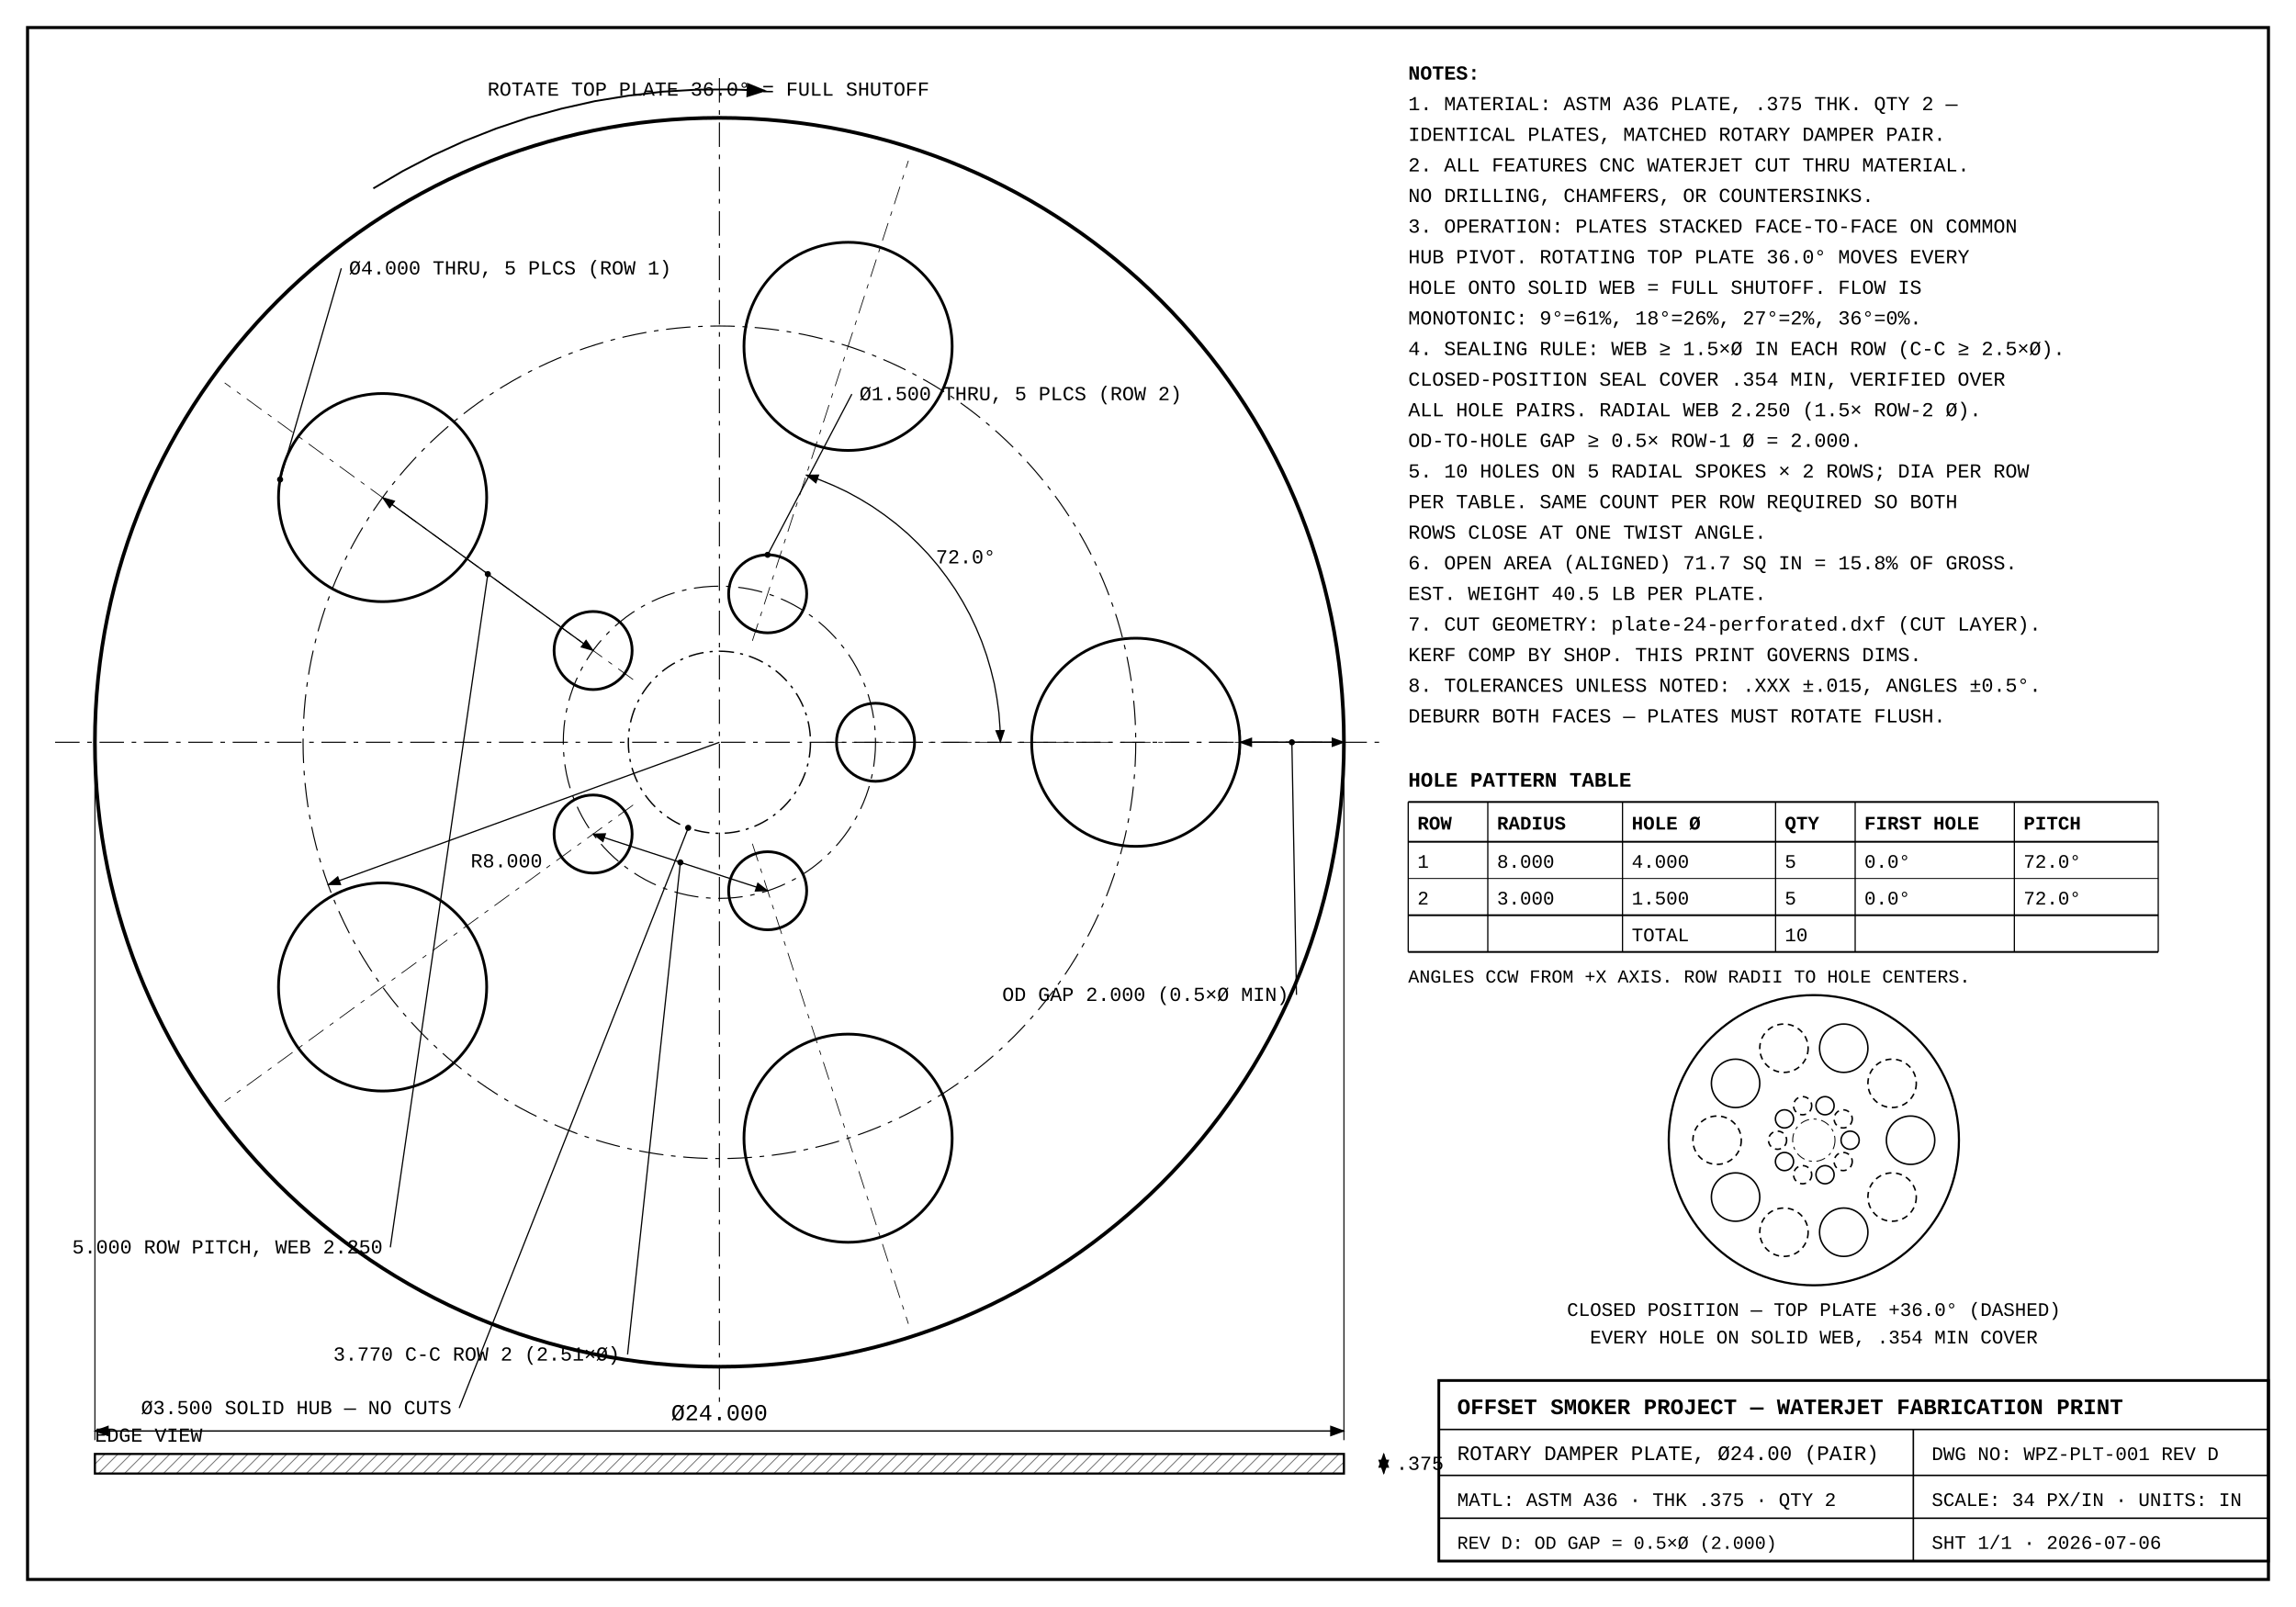
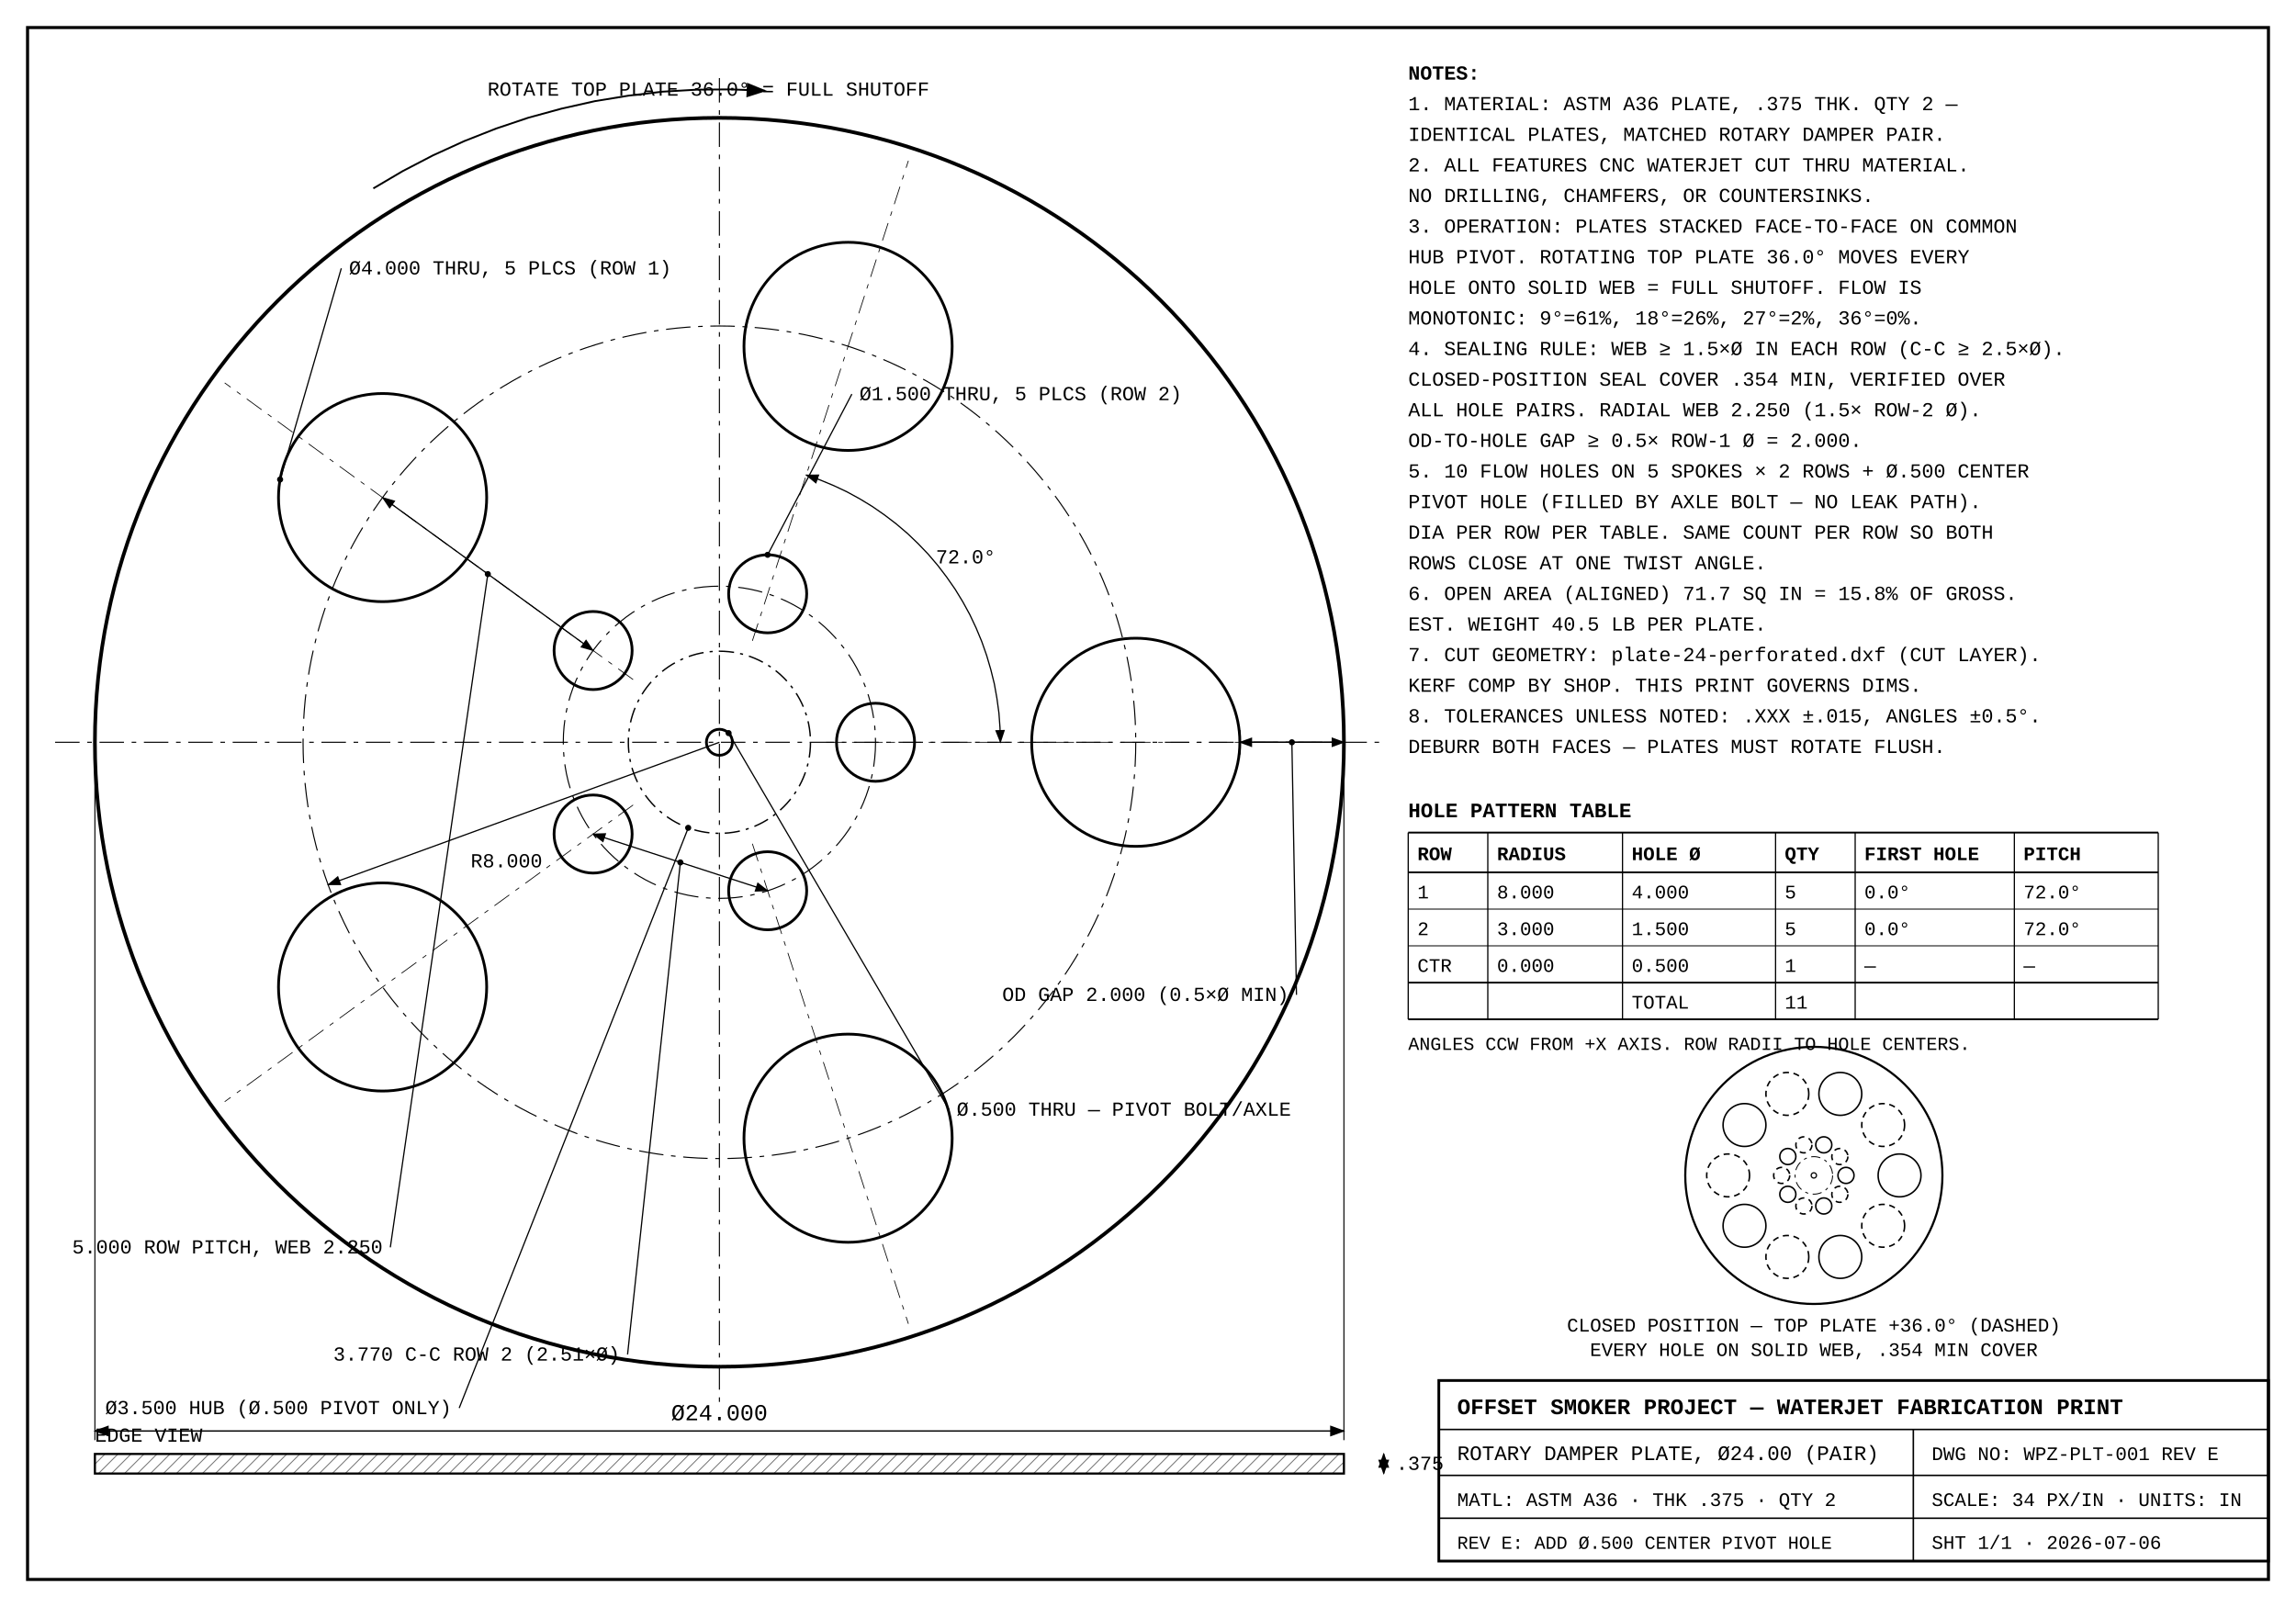
<svg xmlns="http://www.w3.org/2000/svg" width="1500" height="1050" viewBox="0 0 1500 1050">
  <rect x="0" y="0" width="1500" height="1050" fill="#ffffff" />
  <rect x="18" y="18" width="1464" height="1014" fill="none" stroke="#000000" stroke-width="2" />
  <defs>
    <marker id="ae" markerWidth="11" markerHeight="8" refX="10" refY="4" orient="auto">
      <path d="M0,0 L11,4 L0,8 Z" fill="#000000" />
    </marker>
    <marker id="as" markerWidth="11" markerHeight="8" refX="1" refY="4" orient="auto">
      <path d="M11,0 L0,4 L11,8 Z" fill="#000000" />
    </marker>
    <pattern id="ht" width="6" height="6" patternTransform="rotate(45)" patternUnits="userSpaceOnUse">
      <line x1="0" y1="0" x2="0" y2="6" stroke="#000000" stroke-width="0.6" />
    </pattern>
  </defs>
  <circle cx="470.00" cy="485.00" r="408.00" stroke="#000000" stroke-width="2.4" fill="none" />
  <line x1="36.00" y1="485.00" x2="904.00" y2="485.00" stroke="#000000" stroke-width="0.7" stroke-dasharray="16 5 3 5" />
  <line x1="470.00" y1="51.00" x2="470.00" y2="919.00" stroke="#000000" stroke-width="0.7" stroke-dasharray="16 5 3 5" />
  <circle cx="470.00" cy="485.00" r="59.50" stroke="#000000" stroke-width="0.9" fill="none" stroke-dasharray="10 4 2 4" />
  <line x1="539.70" y1="485.00" x2="869.50" y2="485.00" stroke="#000000" stroke-width="0.5" stroke-dasharray="12 5 3 5" />
  <line x1="491.54" y1="418.71" x2="593.45" y2="105.05" stroke="#000000" stroke-width="0.5" stroke-dasharray="12 5 3 5" />
  <line x1="413.61" y1="444.03" x2="146.80" y2="250.18" stroke="#000000" stroke-width="0.5" stroke-dasharray="12 5 3 5" />
  <line x1="413.61" y1="525.97" x2="146.80" y2="719.82" stroke="#000000" stroke-width="0.5" stroke-dasharray="12 5 3 5" />
  <line x1="491.54" y1="551.29" x2="593.45" y2="864.95" stroke="#000000" stroke-width="0.5" stroke-dasharray="12 5 3 5" />
  <circle cx="470.00" cy="485.00" r="272.00" stroke="#000000" stroke-width="0.7" fill="none" stroke-dasharray="16 5 3 5" />
  <circle cx="742.00" cy="485.00" r="68.00" stroke="#000000" stroke-width="1.8" fill="none" />
  <circle cx="554.05" cy="226.31" r="68.00" stroke="#000000" stroke-width="1.8" fill="none" />
  <circle cx="249.95" cy="325.12" r="68.00" stroke="#000000" stroke-width="1.8" fill="none" />
  <circle cx="249.95" cy="644.88" r="68.00" stroke="#000000" stroke-width="1.8" fill="none" />
  <circle cx="554.05" cy="743.69" r="68.00" stroke="#000000" stroke-width="1.8" fill="none" />
  <circle cx="470.00" cy="485.00" r="102.00" stroke="#000000" stroke-width="0.7" fill="none" stroke-dasharray="16 5 3 5" />
  <circle cx="572.00" cy="485.00" r="25.50" stroke="#000000" stroke-width="1.8" fill="none" />
  <circle cx="501.52" cy="387.99" r="25.50" stroke="#000000" stroke-width="1.8" fill="none" />
  <circle cx="387.48" cy="425.05" r="25.50" stroke="#000000" stroke-width="1.8" fill="none" />
  <circle cx="387.48" cy="544.95" r="25.50" stroke="#000000" stroke-width="1.8" fill="none" />
  <circle cx="501.52" cy="582.01" r="25.50" stroke="#000000" stroke-width="1.8" fill="none" />
  <line x1="249.95" y1="325.12" x2="387.48" y2="425.05" stroke="#000000" stroke-width="0.8" marker-start="url(#as)" marker-end="url(#ae)" />
  <line x1="318.71" y1="375.08" x2="255.00" y2="815.00" stroke="#000000" stroke-width="0.8" />
  <circle cx="318.7" cy="375.1" r="2" fill="#000000" />
  <text x="250.0" y="819.0" font-family="Consolas, 'Courier New', monospace" font-size="13" fill="#000000" text-anchor="end" font-weight="normal">5.000 ROW PITCH, WEB 2.250</text>
  <line x1="387.48" y1="544.95" x2="501.52" y2="582.01" stroke="#000000" stroke-width="0.8" marker-start="url(#as)" marker-end="url(#ae)" />
  <line x1="444.50" y1="563.48" x2="410.00" y2="885.00" stroke="#000000" stroke-width="0.8" />
  <circle cx="444.5" cy="563.5" r="2" fill="#000000" />
  <text x="405.0" y="889.0" font-family="Consolas, 'Courier New', monospace" font-size="13" fill="#000000" text-anchor="end" font-weight="normal">3.770 C-C ROW 2 (2.51×Ø)</text>
  <path d="M 653.6 485.0 L 653.3 475.4 L 652.6 465.8 L 651.3 456.3 L 649.6 446.8 L 647.3 437.5 L 644.6 428.3 L 641.4 419.2 L 637.7 410.3 L 633.6 401.6 L 629.0 393.2 L 624.0 385.0 L 618.5 377.1 L 612.7 369.5 L 606.4 362.1 L 599.8 355.2 L 592.9 348.6 L 585.5 342.3 L 577.9 336.5 L 570.0 331.0 L 561.8 326.0 L 553.4 321.4 L 544.7 317.3 L 535.8 313.6 L 526.7 310.4" stroke="#000000" stroke-width="0.8" fill="none" marker-start="url(#as)" marker-end="url(#ae)" />
  <text x="630.9" y="368.1" font-family="Consolas, 'Courier New', monospace" font-size="13" fill="#000000" text-anchor="middle" font-weight="normal">72.0°</text>
  <line x1="182.98" y1="313.31" x2="222.98" y2="175.31" stroke="#000000" stroke-width="0.8" />
  <circle cx="183.0" cy="313.3" r="2" fill="#000000" />
  <text x="228.0" y="179.3" font-family="Consolas, 'Courier New', monospace" font-size="13" fill="#000000" text-anchor="start" font-weight="normal">Ø4.000 THRU, 5 PLCS (ROW 1)</text>
  <line x1="501.52" y1="362.49" x2="556.52" y2="257.49" stroke="#000000" stroke-width="0.8" />
  <circle cx="501.5" cy="362.5" r="2" fill="#000000" />
  <text x="561.5" y="261.5" font-family="Consolas, 'Courier New', monospace" font-size="13" fill="#000000" text-anchor="start" font-weight="normal">Ø1.500 THRU, 5 PLCS (ROW 2)</text>
  <line x1="810.00" y1="485.00" x2="878.00" y2="485.00" stroke="#000000" stroke-width="0.8" />
  <line x1="810.00" y1="477.00" x2="810.00" y2="493.00" stroke="#000000" stroke-width="0.8" />
  <line x1="878.00" y1="477.00" x2="878.00" y2="493.00" stroke="#000000" stroke-width="0.8" />
  <line x1="810.00" y1="485.00" x2="878.00" y2="485.00" stroke="#000000" stroke-width="0.8" marker-start="url(#as)" marker-end="url(#ae)" />
  <line x1="844.00" y1="485.00" x2="847.00" y2="650.00" stroke="#000000" stroke-width="0.8" />
  <circle cx="844.0" cy="485.0" r="2" fill="#000000" />
  <text x="842.0" y="654.0" font-family="Consolas, 'Courier New', monospace" font-size="13" fill="#000000" text-anchor="end" font-weight="normal">OD GAP 2.000 (0.5×Ø MIN)</text>
+   <circle cx="470.00" cy="485.00" r="8.50" stroke="#000000" stroke-width="1.8" fill="none" />
+   <line x1="476.01" y1="478.99" x2="620.00" y2="725.00" stroke="#000000" stroke-width="0.8" />
+   <circle cx="476.0" cy="479.0" r="2" fill="#000000" />
+   <text x="625.0" y="729.0" font-family="Consolas, 'Courier New', monospace" font-size="13" fill="#000000" text-anchor="start" font-weight="normal">Ø.500 THRU — PIVOT BOLT/AXLE</text>
  <line x1="449.65" y1="540.91" x2="300.00" y2="920.00" stroke="#000000" stroke-width="0.8" />
  <circle cx="449.6" cy="540.9" r="2" fill="#000000" />
-   <text x="295.0" y="924.0" font-family="Consolas, 'Courier New', monospace" font-size="13" fill="#000000" text-anchor="end" font-weight="normal">Ø3.500 SOLID HUB — NO CUTS</text>
+   <text x="295.0" y="924.0" font-family="Consolas, 'Courier New', monospace" font-size="13" fill="#000000" text-anchor="end" font-weight="normal">Ø3.500 HUB (Ø.500 PIVOT ONLY)</text>
  <line x1="470.00" y1="485.00" x2="214.40" y2="578.03" stroke="#000000" stroke-width="0.8" marker-end="url(#ae)" />
  <text x="307.5" y="566.7" font-family="Consolas, 'Courier New', monospace" font-size="13" fill="#000000" text-anchor="start" font-weight="normal">R8.000</text>
  <path d="M 243.9 123.1 L 263.1 111.8 L 282.9 101.5 L 303.3 92.2 L 324.1 84.0 L 345.2 76.9 L 366.8 71.0 L 388.6 66.1 L 410.6 62.5 L 432.8 59.9 L 455.1 58.6 L 477.4 58.4 L 499.8 59.3" stroke="#000000" stroke-width="1.2" fill="none" marker-end="url(#ae)" />
  <text x="318.5" y="62.5" font-family="Consolas, 'Courier New', monospace" font-size="13" fill="#000000" text-anchor="start" font-weight="normal">ROTATE TOP PLATE 36.0° = FULL SHUTOFF</text>
  <line x1="62.00" y1="485.00" x2="62.00" y2="941.00" stroke="#000000" stroke-width="0.7" />
  <line x1="878.00" y1="485.00" x2="878.00" y2="941.00" stroke="#000000" stroke-width="0.7" />
  <line x1="62.00" y1="935.00" x2="878.00" y2="935.00" stroke="#000000" stroke-width="0.9" marker-start="url(#as)" marker-end="url(#ae)" />
  <text x="470.0" y="928.0" font-family="Consolas, 'Courier New', monospace" font-size="15" fill="#000000" text-anchor="middle" font-weight="normal">Ø24.000</text>
  <rect x="62.0" y="950" width="816.0" height="12.8" fill="url(#ht)" stroke="#000000" stroke-width="1.4" />
  <text x="62.0" y="942.0" font-family="Consolas, 'Courier New', monospace" font-size="13" fill="#000000" text-anchor="start" font-weight="normal">EDGE VIEW</text>
  <line x1="904.00" y1="950.00" x2="904.00" y2="962.75" stroke="#000000" stroke-width="0.9" marker-start="url(#as)" marker-end="url(#ae)" />
  <text x="912.0" y="960.4" font-family="Consolas, 'Courier New', monospace" font-size="13" fill="#000000" text-anchor="start" font-weight="normal">.375</text>
  <text x="920.0" y="52.0" font-family="Consolas, 'Courier New', monospace" font-size="13" fill="#000000" text-anchor="start" font-weight="bold">NOTES:</text>
  <text x="920.0" y="72.0" font-family="Consolas, 'Courier New', monospace" font-size="13" fill="#000000" text-anchor="start" font-weight="normal">1. MATERIAL: ASTM A36 PLATE, .375 THK. QTY 2 —</text>
  <text x="920.0" y="92.0" font-family="Consolas, 'Courier New', monospace" font-size="13" fill="#000000" text-anchor="start" font-weight="normal">   IDENTICAL PLATES, MATCHED ROTARY DAMPER PAIR.</text>
  <text x="920.0" y="112.0" font-family="Consolas, 'Courier New', monospace" font-size="13" fill="#000000" text-anchor="start" font-weight="normal">2. ALL FEATURES CNC WATERJET CUT THRU MATERIAL.</text>
  <text x="920.0" y="132.0" font-family="Consolas, 'Courier New', monospace" font-size="13" fill="#000000" text-anchor="start" font-weight="normal">   NO DRILLING, CHAMFERS, OR COUNTERSINKS.</text>
  <text x="920.0" y="152.0" font-family="Consolas, 'Courier New', monospace" font-size="13" fill="#000000" text-anchor="start" font-weight="normal">3. OPERATION: PLATES STACKED FACE-TO-FACE ON COMMON</text>
  <text x="920.0" y="172.0" font-family="Consolas, 'Courier New', monospace" font-size="13" fill="#000000" text-anchor="start" font-weight="normal">   HUB PIVOT. ROTATING TOP PLATE 36.0° MOVES EVERY</text>
  <text x="920.0" y="192.0" font-family="Consolas, 'Courier New', monospace" font-size="13" fill="#000000" text-anchor="start" font-weight="normal">   HOLE ONTO SOLID WEB = FULL SHUTOFF. FLOW IS</text>
  <text x="920.0" y="212.0" font-family="Consolas, 'Courier New', monospace" font-size="13" fill="#000000" text-anchor="start" font-weight="normal">   MONOTONIC: 9°=61%, 18°=26%, 27°=2%, 36°=0%.</text>
  <text x="920.0" y="232.0" font-family="Consolas, 'Courier New', monospace" font-size="13" fill="#000000" text-anchor="start" font-weight="normal">4. SEALING RULE: WEB ≥ 1.5×Ø IN EACH ROW (C-C ≥ 2.5×Ø).</text>
  <text x="920.0" y="252.0" font-family="Consolas, 'Courier New', monospace" font-size="13" fill="#000000" text-anchor="start" font-weight="normal">   CLOSED-POSITION SEAL COVER .354 MIN, VERIFIED OVER</text>
  <text x="920.0" y="272.0" font-family="Consolas, 'Courier New', monospace" font-size="13" fill="#000000" text-anchor="start" font-weight="normal">   ALL HOLE PAIRS. RADIAL WEB 2.250 (1.5× ROW-2 Ø).</text>
  <text x="920.0" y="292.0" font-family="Consolas, 'Courier New', monospace" font-size="13" fill="#000000" text-anchor="start" font-weight="normal">   OD-TO-HOLE GAP ≥ 0.5× ROW-1 Ø = 2.000.</text>
-   <text x="920.0" y="312.0" font-family="Consolas, 'Courier New', monospace" font-size="13" fill="#000000" text-anchor="start" font-weight="normal">5. 10 HOLES ON 5 RADIAL SPOKES × 2 ROWS; DIA PER ROW</text>
-   <text x="920.0" y="332.0" font-family="Consolas, 'Courier New', monospace" font-size="13" fill="#000000" text-anchor="start" font-weight="normal">   PER TABLE. SAME COUNT PER ROW REQUIRED SO BOTH</text>
-   <text x="920.0" y="352.0" font-family="Consolas, 'Courier New', monospace" font-size="13" fill="#000000" text-anchor="start" font-weight="normal">   ROWS CLOSE AT ONE TWIST ANGLE.</text>
-   <text x="920.0" y="372.0" font-family="Consolas, 'Courier New', monospace" font-size="13" fill="#000000" text-anchor="start" font-weight="normal">6. OPEN AREA (ALIGNED) 71.7 SQ IN = 15.8% OF GROSS.</text>
-   <text x="920.0" y="392.0" font-family="Consolas, 'Courier New', monospace" font-size="13" fill="#000000" text-anchor="start" font-weight="normal">   EST. WEIGHT 40.5 LB PER PLATE.</text>
-   <text x="920.0" y="412.0" font-family="Consolas, 'Courier New', monospace" font-size="13" fill="#000000" text-anchor="start" font-weight="normal">7. CUT GEOMETRY: plate-24-perforated.dxf (CUT LAYER).</text>
-   <text x="920.0" y="432.0" font-family="Consolas, 'Courier New', monospace" font-size="13" fill="#000000" text-anchor="start" font-weight="normal">   KERF COMP BY SHOP. THIS PRINT GOVERNS DIMS.</text>
-   <text x="920.0" y="452.0" font-family="Consolas, 'Courier New', monospace" font-size="13" fill="#000000" text-anchor="start" font-weight="normal">8. TOLERANCES UNLESS NOTED: .XXX ±.015, ANGLES ±0.5°.</text>
-   <text x="920.0" y="472.0" font-family="Consolas, 'Courier New', monospace" font-size="13" fill="#000000" text-anchor="start" font-weight="normal">   DEBURR BOTH FACES — PLATES MUST ROTATE FLUSH.</text>
-   <text x="920.0" y="514.0" font-family="Consolas, 'Courier New', monospace" font-size="13.5" fill="#000000" text-anchor="start" font-weight="bold">HOLE PATTERN TABLE</text>
-   <line x1="920.00" y1="524.00" x2="1410.00" y2="524.00" stroke="#000000" stroke-width="1.2" />
-   <text x="926.0" y="542.0" font-family="Consolas, 'Courier New', monospace" font-size="12.5" fill="#000000" text-anchor="start" font-weight="bold">ROW</text>
-   <text x="978.0" y="542.0" font-family="Consolas, 'Courier New', monospace" font-size="12.5" fill="#000000" text-anchor="start" font-weight="bold">RADIUS</text>
-   <text x="1066.0" y="542.0" font-family="Consolas, 'Courier New', monospace" font-size="12.5" fill="#000000" text-anchor="start" font-weight="bold">HOLE Ø</text>
-   <text x="1166.0" y="542.0" font-family="Consolas, 'Courier New', monospace" font-size="12.5" fill="#000000" text-anchor="start" font-weight="bold">QTY</text>
-   <text x="1218.0" y="542.0" font-family="Consolas, 'Courier New', monospace" font-size="12.5" fill="#000000" text-anchor="start" font-weight="bold">FIRST HOLE</text>
-   <text x="1322.0" y="542.0" font-family="Consolas, 'Courier New', monospace" font-size="12.5" fill="#000000" text-anchor="start" font-weight="bold">PITCH</text>
-   <line x1="920.00" y1="550.00" x2="1410.00" y2="550.00" stroke="#000000" stroke-width="1.2" />
-   <text x="926.0" y="567.0" font-family="Consolas, 'Courier New', monospace" font-size="12.5" fill="#000000" text-anchor="start" font-weight="normal">1</text>
-   <text x="978.0" y="567.0" font-family="Consolas, 'Courier New', monospace" font-size="12.5" fill="#000000" text-anchor="start" font-weight="normal">8.000</text>
-   <text x="1066.0" y="567.0" font-family="Consolas, 'Courier New', monospace" font-size="12.5" fill="#000000" text-anchor="start" font-weight="normal">4.000</text>
-   <text x="1166.0" y="567.0" font-family="Consolas, 'Courier New', monospace" font-size="12.5" fill="#000000" text-anchor="start" font-weight="normal">5</text>
-   <text x="1218.0" y="567.0" font-family="Consolas, 'Courier New', monospace" font-size="12.5" fill="#000000" text-anchor="start" font-weight="normal">0.0°</text>
-   <text x="1322.0" y="567.0" font-family="Consolas, 'Courier New', monospace" font-size="12.5" fill="#000000" text-anchor="start" font-weight="normal">72.0°</text>
-   <line x1="920.00" y1="574.00" x2="1410.00" y2="574.00" stroke="#000000" stroke-width="0.6" />
-   <text x="926.0" y="591.0" font-family="Consolas, 'Courier New', monospace" font-size="12.5" fill="#000000" text-anchor="start" font-weight="normal">2</text>
-   <text x="978.0" y="591.0" font-family="Consolas, 'Courier New', monospace" font-size="12.5" fill="#000000" text-anchor="start" font-weight="normal">3.000</text>
-   <text x="1066.0" y="591.0" font-family="Consolas, 'Courier New', monospace" font-size="12.5" fill="#000000" text-anchor="start" font-weight="normal">1.500</text>
-   <text x="1166.0" y="591.0" font-family="Consolas, 'Courier New', monospace" font-size="12.5" fill="#000000" text-anchor="start" font-weight="normal">5</text>
-   <text x="1218.0" y="591.0" font-family="Consolas, 'Courier New', monospace" font-size="12.5" fill="#000000" text-anchor="start" font-weight="normal">0.0°</text>
-   <text x="1322.0" y="591.0" font-family="Consolas, 'Courier New', monospace" font-size="12.5" fill="#000000" text-anchor="start" font-weight="normal">72.0°</text>
-   <line x1="920.00" y1="598.00" x2="1410.00" y2="598.00" stroke="#000000" stroke-width="1.2" />
-   <text x="926.0" y="615.0" font-family="Consolas, 'Courier New', monospace" font-size="12.5" fill="#000000" text-anchor="start" font-weight="normal" />
-   <text x="978.0" y="615.0" font-family="Consolas, 'Courier New', monospace" font-size="12.5" fill="#000000" text-anchor="start" font-weight="normal" />
-   <text x="1066.0" y="615.0" font-family="Consolas, 'Courier New', monospace" font-size="12.5" fill="#000000" text-anchor="start" font-weight="normal">TOTAL</text>
-   <text x="1166.0" y="615.0" font-family="Consolas, 'Courier New', monospace" font-size="12.5" fill="#000000" text-anchor="start" font-weight="normal">10</text>
-   <text x="1218.0" y="615.0" font-family="Consolas, 'Courier New', monospace" font-size="12.5" fill="#000000" text-anchor="start" font-weight="normal" />
-   <text x="1322.0" y="615.0" font-family="Consolas, 'Courier New', monospace" font-size="12.5" fill="#000000" text-anchor="start" font-weight="normal" />
-   <line x1="920.00" y1="622.00" x2="1410.00" y2="622.00" stroke="#000000" stroke-width="1.2" />
-   <line x1="920.00" y1="524.00" x2="920.00" y2="622.00" stroke="#000000" stroke-width="0.8" />
-   <line x1="972.00" y1="524.00" x2="972.00" y2="622.00" stroke="#000000" stroke-width="0.8" />
-   <line x1="1060.00" y1="524.00" x2="1060.00" y2="622.00" stroke="#000000" stroke-width="0.8" />
-   <line x1="1160.00" y1="524.00" x2="1160.00" y2="622.00" stroke="#000000" stroke-width="0.8" />
-   <line x1="1212.00" y1="524.00" x2="1212.00" y2="622.00" stroke="#000000" stroke-width="0.8" />
-   <line x1="1316.00" y1="524.00" x2="1316.00" y2="622.00" stroke="#000000" stroke-width="0.8" />
-   <line x1="1410.00" y1="524.00" x2="1410.00" y2="622.00" stroke="#000000" stroke-width="0.8" />
-   <text x="920.0" y="642.0" font-family="Consolas, 'Courier New', monospace" font-size="12" fill="#000000" text-anchor="start" font-weight="normal">ANGLES CCW FROM +X AXIS. ROW RADII TO HOLE CENTERS.</text>
-   <circle cx="1185.00" cy="745.00" r="94.80" stroke="#000000" stroke-width="1.4" fill="none" />
-   <circle cx="1185.00" cy="745.00" r="13.83" stroke="#000000" stroke-width="0.6" fill="none" stroke-dasharray="6 3 2 3" />
-   <circle cx="1248.20" cy="745.00" r="15.80" stroke="#000000" stroke-width="1.0" fill="none" />
-   <circle cx="1236.13" cy="707.85" r="15.80" stroke="#000000" stroke-width="1.0" fill="none" stroke-dasharray="4 3" />
-   <circle cx="1204.53" cy="684.89" r="15.80" stroke="#000000" stroke-width="1.0" fill="none" />
-   <circle cx="1165.47" cy="684.89" r="15.80" stroke="#000000" stroke-width="1.0" fill="none" stroke-dasharray="4 3" />
-   <circle cx="1133.87" cy="707.85" r="15.80" stroke="#000000" stroke-width="1.0" fill="none" />
-   <circle cx="1121.80" cy="745.00" r="15.80" stroke="#000000" stroke-width="1.0" fill="none" stroke-dasharray="4 3" />
-   <circle cx="1133.87" cy="782.15" r="15.80" stroke="#000000" stroke-width="1.0" fill="none" />
-   <circle cx="1165.47" cy="805.11" r="15.80" stroke="#000000" stroke-width="1.0" fill="none" stroke-dasharray="4 3" />
-   <circle cx="1204.53" cy="805.11" r="15.80" stroke="#000000" stroke-width="1.0" fill="none" />
-   <circle cx="1236.13" cy="782.15" r="15.80" stroke="#000000" stroke-width="1.0" fill="none" stroke-dasharray="4 3" />
-   <circle cx="1208.70" cy="745.00" r="5.93" stroke="#000000" stroke-width="1.0" fill="none" />
-   <circle cx="1204.17" cy="731.07" r="5.93" stroke="#000000" stroke-width="1.0" fill="none" stroke-dasharray="4 3" />
-   <circle cx="1192.32" cy="722.46" r="5.93" stroke="#000000" stroke-width="1.0" fill="none" />
-   <circle cx="1177.68" cy="722.46" r="5.93" stroke="#000000" stroke-width="1.0" fill="none" stroke-dasharray="4 3" />
-   <circle cx="1165.83" cy="731.07" r="5.93" stroke="#000000" stroke-width="1.0" fill="none" />
-   <circle cx="1161.30" cy="745.00" r="5.93" stroke="#000000" stroke-width="1.0" fill="none" stroke-dasharray="4 3" />
-   <circle cx="1165.83" cy="758.93" r="5.93" stroke="#000000" stroke-width="1.0" fill="none" />
-   <circle cx="1177.68" cy="767.54" r="5.93" stroke="#000000" stroke-width="1.0" fill="none" stroke-dasharray="4 3" />
-   <circle cx="1192.32" cy="767.54" r="5.93" stroke="#000000" stroke-width="1.0" fill="none" />
-   <circle cx="1204.17" cy="758.93" r="5.93" stroke="#000000" stroke-width="1.0" fill="none" stroke-dasharray="4 3" />
-   <text x="1185.0" y="859.8" font-family="Consolas, 'Courier New', monospace" font-size="12.5" fill="#000000" text-anchor="middle" font-weight="normal">CLOSED POSITION — TOP PLATE +36.0° (DASHED)</text>
-   <text x="1185.0" y="877.8" font-family="Consolas, 'Courier New', monospace" font-size="12.5" fill="#000000" text-anchor="middle" font-weight="normal">EVERY HOLE ON SOLID WEB, .354 MIN COVER</text>
+   <text x="920.0" y="312.0" font-family="Consolas, 'Courier New', monospace" font-size="13" fill="#000000" text-anchor="start" font-weight="normal">5. 10 FLOW HOLES ON 5 SPOKES × 2 ROWS + Ø.500 CENTER</text>
+   <text x="920.0" y="332.0" font-family="Consolas, 'Courier New', monospace" font-size="13" fill="#000000" text-anchor="start" font-weight="normal">   PIVOT HOLE (FILLED BY AXLE BOLT — NO LEAK PATH).</text>
+   <text x="920.0" y="352.0" font-family="Consolas, 'Courier New', monospace" font-size="13" fill="#000000" text-anchor="start" font-weight="normal">   DIA PER ROW PER TABLE. SAME COUNT PER ROW SO BOTH</text>
+   <text x="920.0" y="372.0" font-family="Consolas, 'Courier New', monospace" font-size="13" fill="#000000" text-anchor="start" font-weight="normal">   ROWS CLOSE AT ONE TWIST ANGLE.</text>
+   <text x="920.0" y="392.0" font-family="Consolas, 'Courier New', monospace" font-size="13" fill="#000000" text-anchor="start" font-weight="normal">6. OPEN AREA (ALIGNED) 71.7 SQ IN = 15.8% OF GROSS.</text>
+   <text x="920.0" y="412.0" font-family="Consolas, 'Courier New', monospace" font-size="13" fill="#000000" text-anchor="start" font-weight="normal">   EST. WEIGHT 40.5 LB PER PLATE.</text>
+   <text x="920.0" y="432.0" font-family="Consolas, 'Courier New', monospace" font-size="13" fill="#000000" text-anchor="start" font-weight="normal">7. CUT GEOMETRY: plate-24-perforated.dxf (CUT LAYER).</text>
+   <text x="920.0" y="452.0" font-family="Consolas, 'Courier New', monospace" font-size="13" fill="#000000" text-anchor="start" font-weight="normal">   KERF COMP BY SHOP. THIS PRINT GOVERNS DIMS.</text>
+   <text x="920.0" y="472.0" font-family="Consolas, 'Courier New', monospace" font-size="13" fill="#000000" text-anchor="start" font-weight="normal">8. TOLERANCES UNLESS NOTED: .XXX ±.015, ANGLES ±0.5°.</text>
+   <text x="920.0" y="492.0" font-family="Consolas, 'Courier New', monospace" font-size="13" fill="#000000" text-anchor="start" font-weight="normal">   DEBURR BOTH FACES — PLATES MUST ROTATE FLUSH.</text>
+   <text x="920.0" y="534.0" font-family="Consolas, 'Courier New', monospace" font-size="13.5" fill="#000000" text-anchor="start" font-weight="bold">HOLE PATTERN TABLE</text>
+   <line x1="920.00" y1="544.00" x2="1410.00" y2="544.00" stroke="#000000" stroke-width="1.2" />
+   <text x="926.0" y="562.0" font-family="Consolas, 'Courier New', monospace" font-size="12.5" fill="#000000" text-anchor="start" font-weight="bold">ROW</text>
+   <text x="978.0" y="562.0" font-family="Consolas, 'Courier New', monospace" font-size="12.5" fill="#000000" text-anchor="start" font-weight="bold">RADIUS</text>
+   <text x="1066.0" y="562.0" font-family="Consolas, 'Courier New', monospace" font-size="12.5" fill="#000000" text-anchor="start" font-weight="bold">HOLE Ø</text>
+   <text x="1166.0" y="562.0" font-family="Consolas, 'Courier New', monospace" font-size="12.5" fill="#000000" text-anchor="start" font-weight="bold">QTY</text>
+   <text x="1218.0" y="562.0" font-family="Consolas, 'Courier New', monospace" font-size="12.5" fill="#000000" text-anchor="start" font-weight="bold">FIRST HOLE</text>
+   <text x="1322.0" y="562.0" font-family="Consolas, 'Courier New', monospace" font-size="12.5" fill="#000000" text-anchor="start" font-weight="bold">PITCH</text>
+   <line x1="920.00" y1="570.00" x2="1410.00" y2="570.00" stroke="#000000" stroke-width="1.2" />
+   <text x="926.0" y="587.0" font-family="Consolas, 'Courier New', monospace" font-size="12.5" fill="#000000" text-anchor="start" font-weight="normal">1</text>
+   <text x="978.0" y="587.0" font-family="Consolas, 'Courier New', monospace" font-size="12.5" fill="#000000" text-anchor="start" font-weight="normal">8.000</text>
+   <text x="1066.0" y="587.0" font-family="Consolas, 'Courier New', monospace" font-size="12.5" fill="#000000" text-anchor="start" font-weight="normal">4.000</text>
+   <text x="1166.0" y="587.0" font-family="Consolas, 'Courier New', monospace" font-size="12.5" fill="#000000" text-anchor="start" font-weight="normal">5</text>
+   <text x="1218.0" y="587.0" font-family="Consolas, 'Courier New', monospace" font-size="12.5" fill="#000000" text-anchor="start" font-weight="normal">0.0°</text>
+   <text x="1322.0" y="587.0" font-family="Consolas, 'Courier New', monospace" font-size="12.5" fill="#000000" text-anchor="start" font-weight="normal">72.0°</text>
+   <line x1="920.00" y1="594.00" x2="1410.00" y2="594.00" stroke="#000000" stroke-width="0.6" />
+   <text x="926.0" y="611.0" font-family="Consolas, 'Courier New', monospace" font-size="12.5" fill="#000000" text-anchor="start" font-weight="normal">2</text>
+   <text x="978.0" y="611.0" font-family="Consolas, 'Courier New', monospace" font-size="12.5" fill="#000000" text-anchor="start" font-weight="normal">3.000</text>
+   <text x="1066.0" y="611.0" font-family="Consolas, 'Courier New', monospace" font-size="12.5" fill="#000000" text-anchor="start" font-weight="normal">1.500</text>
+   <text x="1166.0" y="611.0" font-family="Consolas, 'Courier New', monospace" font-size="12.5" fill="#000000" text-anchor="start" font-weight="normal">5</text>
+   <text x="1218.0" y="611.0" font-family="Consolas, 'Courier New', monospace" font-size="12.5" fill="#000000" text-anchor="start" font-weight="normal">0.0°</text>
+   <text x="1322.0" y="611.0" font-family="Consolas, 'Courier New', monospace" font-size="12.5" fill="#000000" text-anchor="start" font-weight="normal">72.0°</text>
+   <line x1="920.00" y1="618.00" x2="1410.00" y2="618.00" stroke="#000000" stroke-width="0.6" />
+   <text x="926.0" y="635.0" font-family="Consolas, 'Courier New', monospace" font-size="12.5" fill="#000000" text-anchor="start" font-weight="normal">CTR</text>
+   <text x="978.0" y="635.0" font-family="Consolas, 'Courier New', monospace" font-size="12.5" fill="#000000" text-anchor="start" font-weight="normal">0.000</text>
+   <text x="1066.0" y="635.0" font-family="Consolas, 'Courier New', monospace" font-size="12.5" fill="#000000" text-anchor="start" font-weight="normal">0.500</text>
+   <text x="1166.0" y="635.0" font-family="Consolas, 'Courier New', monospace" font-size="12.5" fill="#000000" text-anchor="start" font-weight="normal">1</text>
+   <text x="1218.0" y="635.0" font-family="Consolas, 'Courier New', monospace" font-size="12.5" fill="#000000" text-anchor="start" font-weight="normal">—</text>
+   <text x="1322.0" y="635.0" font-family="Consolas, 'Courier New', monospace" font-size="12.5" fill="#000000" text-anchor="start" font-weight="normal">—</text>
+   <line x1="920.00" y1="642.00" x2="1410.00" y2="642.00" stroke="#000000" stroke-width="1.2" />
+   <text x="926.0" y="659.0" font-family="Consolas, 'Courier New', monospace" font-size="12.5" fill="#000000" text-anchor="start" font-weight="normal" />
+   <text x="978.0" y="659.0" font-family="Consolas, 'Courier New', monospace" font-size="12.5" fill="#000000" text-anchor="start" font-weight="normal" />
+   <text x="1066.0" y="659.0" font-family="Consolas, 'Courier New', monospace" font-size="12.5" fill="#000000" text-anchor="start" font-weight="normal">TOTAL</text>
+   <text x="1166.0" y="659.0" font-family="Consolas, 'Courier New', monospace" font-size="12.5" fill="#000000" text-anchor="start" font-weight="normal">11</text>
+   <text x="1218.0" y="659.0" font-family="Consolas, 'Courier New', monospace" font-size="12.5" fill="#000000" text-anchor="start" font-weight="normal" />
+   <text x="1322.0" y="659.0" font-family="Consolas, 'Courier New', monospace" font-size="12.5" fill="#000000" text-anchor="start" font-weight="normal" />
+   <line x1="920.00" y1="666.00" x2="1410.00" y2="666.00" stroke="#000000" stroke-width="1.2" />
+   <line x1="920.00" y1="544.00" x2="920.00" y2="666.00" stroke="#000000" stroke-width="0.8" />
+   <line x1="972.00" y1="544.00" x2="972.00" y2="666.00" stroke="#000000" stroke-width="0.8" />
+   <line x1="1060.00" y1="544.00" x2="1060.00" y2="666.00" stroke="#000000" stroke-width="0.8" />
+   <line x1="1160.00" y1="544.00" x2="1160.00" y2="666.00" stroke="#000000" stroke-width="0.8" />
+   <line x1="1212.00" y1="544.00" x2="1212.00" y2="666.00" stroke="#000000" stroke-width="0.8" />
+   <line x1="1316.00" y1="544.00" x2="1316.00" y2="666.00" stroke="#000000" stroke-width="0.8" />
+   <line x1="1410.00" y1="544.00" x2="1410.00" y2="666.00" stroke="#000000" stroke-width="0.8" />
+   <text x="920.0" y="686.0" font-family="Consolas, 'Courier New', monospace" font-size="12" fill="#000000" text-anchor="start" font-weight="normal">ANGLES CCW FROM +X AXIS. ROW RADII TO HOLE CENTERS.</text>
+   <circle cx="1185.00" cy="768.00" r="84.00" stroke="#000000" stroke-width="1.4" fill="none" />
+   <circle cx="1185.00" cy="768.00" r="12.25" stroke="#000000" stroke-width="0.6" fill="none" stroke-dasharray="6 3 2 3" />
+   <circle cx="1185.00" cy="768.00" r="1.75" stroke="#000000" stroke-width="0.8" fill="none" />
+   <circle cx="1241.00" cy="768.00" r="14.00" stroke="#000000" stroke-width="1.0" fill="none" />
+   <circle cx="1230.30" cy="735.08" r="14.00" stroke="#000000" stroke-width="1.0" fill="none" stroke-dasharray="4 3" />
+   <circle cx="1202.30" cy="714.74" r="14.00" stroke="#000000" stroke-width="1.0" fill="none" />
+   <circle cx="1167.70" cy="714.74" r="14.00" stroke="#000000" stroke-width="1.0" fill="none" stroke-dasharray="4 3" />
+   <circle cx="1139.70" cy="735.08" r="14.00" stroke="#000000" stroke-width="1.0" fill="none" />
+   <circle cx="1129.00" cy="768.00" r="14.00" stroke="#000000" stroke-width="1.0" fill="none" stroke-dasharray="4 3" />
+   <circle cx="1139.70" cy="800.92" r="14.00" stroke="#000000" stroke-width="1.0" fill="none" />
+   <circle cx="1167.70" cy="821.26" r="14.00" stroke="#000000" stroke-width="1.0" fill="none" stroke-dasharray="4 3" />
+   <circle cx="1202.30" cy="821.26" r="14.00" stroke="#000000" stroke-width="1.0" fill="none" />
+   <circle cx="1230.30" cy="800.92" r="14.00" stroke="#000000" stroke-width="1.0" fill="none" stroke-dasharray="4 3" />
+   <circle cx="1206.00" cy="768.00" r="5.25" stroke="#000000" stroke-width="1.0" fill="none" />
+   <circle cx="1201.99" cy="755.66" r="5.25" stroke="#000000" stroke-width="1.0" fill="none" stroke-dasharray="4 3" />
+   <circle cx="1191.49" cy="748.03" r="5.25" stroke="#000000" stroke-width="1.0" fill="none" />
+   <circle cx="1178.51" cy="748.03" r="5.25" stroke="#000000" stroke-width="1.0" fill="none" stroke-dasharray="4 3" />
+   <circle cx="1168.01" cy="755.66" r="5.25" stroke="#000000" stroke-width="1.0" fill="none" />
+   <circle cx="1164.00" cy="768.00" r="5.25" stroke="#000000" stroke-width="1.0" fill="none" stroke-dasharray="4 3" />
+   <circle cx="1168.01" cy="780.34" r="5.25" stroke="#000000" stroke-width="1.0" fill="none" />
+   <circle cx="1178.51" cy="787.97" r="5.25" stroke="#000000" stroke-width="1.0" fill="none" stroke-dasharray="4 3" />
+   <circle cx="1191.49" cy="787.97" r="5.25" stroke="#000000" stroke-width="1.0" fill="none" />
+   <circle cx="1201.99" cy="780.34" r="5.25" stroke="#000000" stroke-width="1.0" fill="none" stroke-dasharray="4 3" />
+   <text x="1185.0" y="870.0" font-family="Consolas, 'Courier New', monospace" font-size="12.5" fill="#000000" text-anchor="middle" font-weight="normal">CLOSED POSITION — TOP PLATE +36.0° (DASHED)</text>
+   <text x="1185.0" y="886.0" font-family="Consolas, 'Courier New', monospace" font-size="12.5" fill="#000000" text-anchor="middle" font-weight="normal">EVERY HOLE ON SOLID WEB, .354 MIN COVER</text>
  <rect x="940" y="902" width="542" height="118" fill="none" stroke="#000000" stroke-width="1.8" />
  <line x1="940.00" y1="934.00" x2="1482.00" y2="934.00" stroke="#000000" stroke-width="1" />
  <line x1="940.00" y1="964.00" x2="1482.00" y2="964.00" stroke="#000000" stroke-width="1" />
  <line x1="940.00" y1="992.00" x2="1482.00" y2="992.00" stroke="#000000" stroke-width="1" />
  <line x1="1250.00" y1="934.00" x2="1250.00" y2="1020.00" stroke="#000000" stroke-width="1" />
  <text x="952.0" y="924.0" font-family="Consolas, 'Courier New', monospace" font-size="14.5" fill="#000000" text-anchor="start" font-weight="bold">OFFSET SMOKER PROJECT — WATERJET FABRICATION PRINT</text>
  <text x="952.0" y="954.0" font-family="Consolas, 'Courier New', monospace" font-size="13.5" fill="#000000" text-anchor="start" font-weight="normal">ROTARY DAMPER PLATE, Ø24.00 (PAIR)</text>
-   <text x="1262.0" y="954.0" font-family="Consolas, 'Courier New', monospace" font-size="12.5" fill="#000000" text-anchor="start" font-weight="normal">DWG NO: WPZ-PLT-001  REV D</text>
+   <text x="1262.0" y="954.0" font-family="Consolas, 'Courier New', monospace" font-size="12.5" fill="#000000" text-anchor="start" font-weight="normal">DWG NO: WPZ-PLT-001  REV E</text>
  <text x="952.0" y="984.0" font-family="Consolas, 'Courier New', monospace" font-size="12.5" fill="#000000" text-anchor="start" font-weight="normal">MATL: ASTM A36 · THK .375 · QTY 2</text>
  <text x="1262.0" y="984.0" font-family="Consolas, 'Courier New', monospace" font-size="12.5" fill="#000000" text-anchor="start" font-weight="normal">SCALE: 34 PX/IN · UNITS: IN</text>
-   <text x="952.0" y="1012.0" font-family="Consolas, 'Courier New', monospace" font-size="12" fill="#000000" text-anchor="start" font-weight="normal">REV D: OD GAP = 0.5×Ø (2.000)</text>
+   <text x="952.0" y="1012.0" font-family="Consolas, 'Courier New', monospace" font-size="12" fill="#000000" text-anchor="start" font-weight="normal">REV E: ADD Ø.500 CENTER PIVOT HOLE</text>
  <text x="1262.0" y="1012.0" font-family="Consolas, 'Courier New', monospace" font-size="12.5" fill="#000000" text-anchor="start" font-weight="normal">SHT 1/1 · 2026-07-06</text>
</svg>
